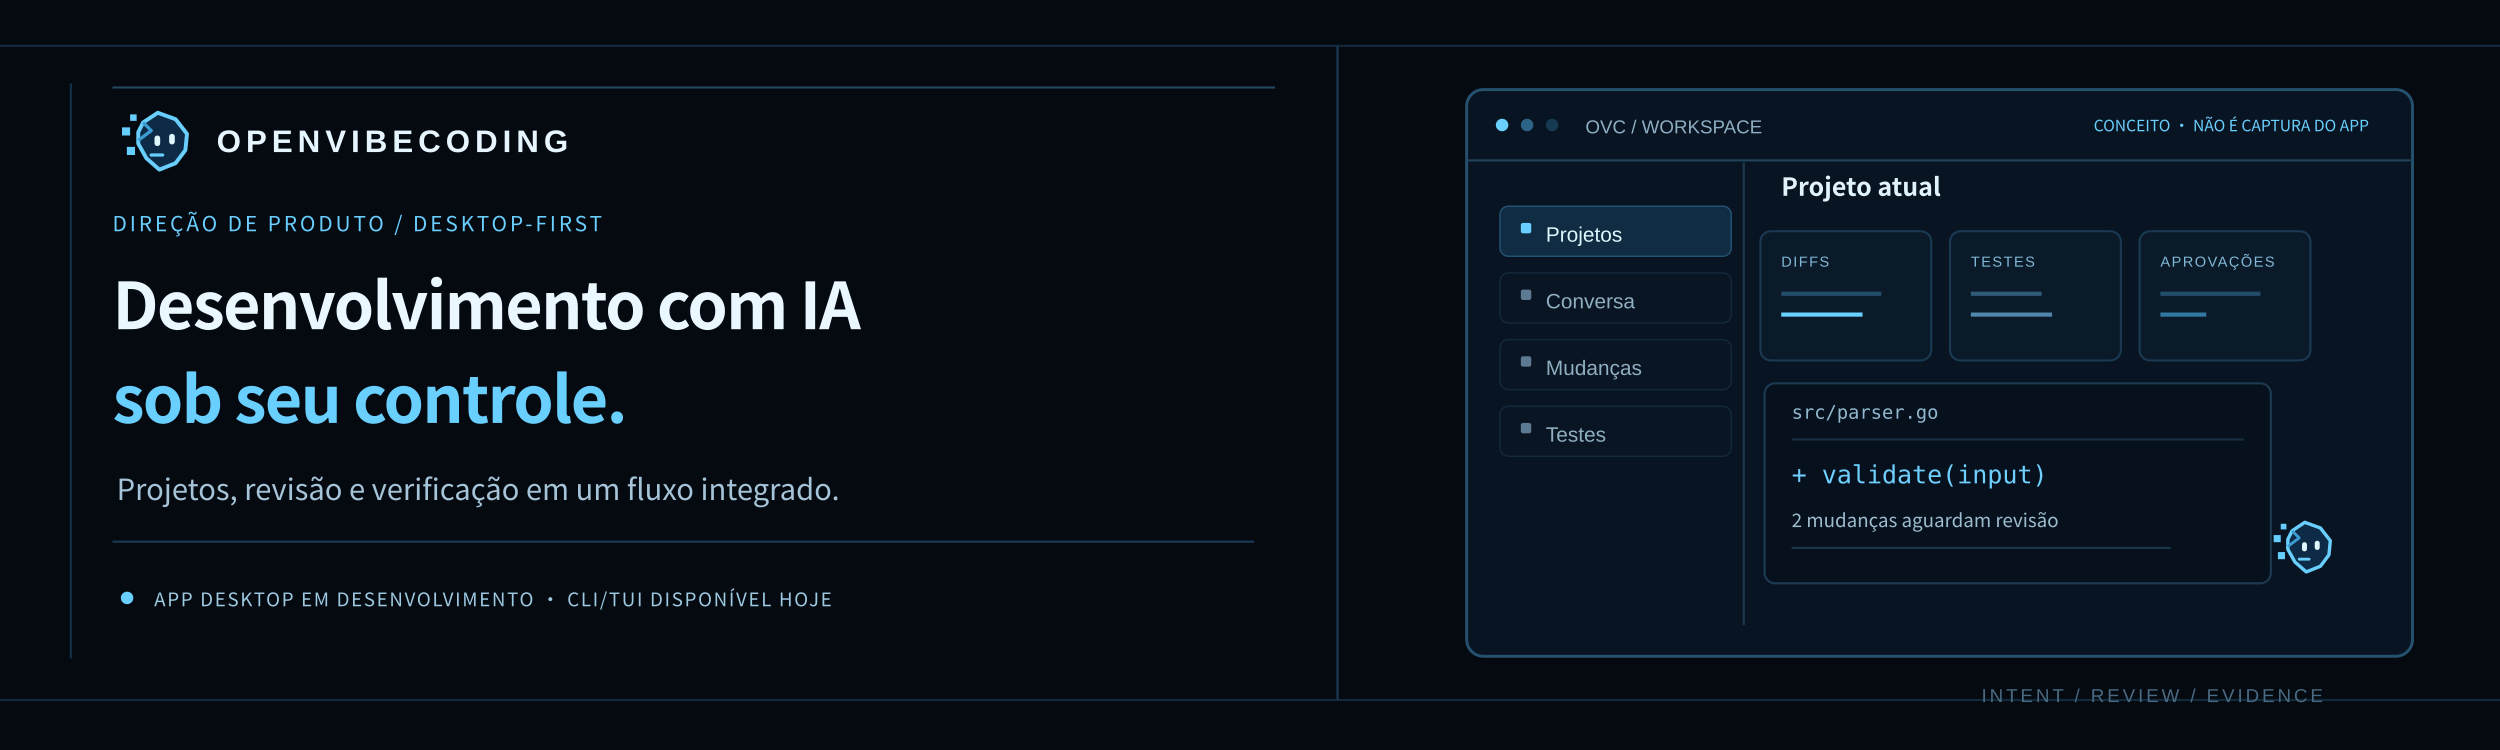
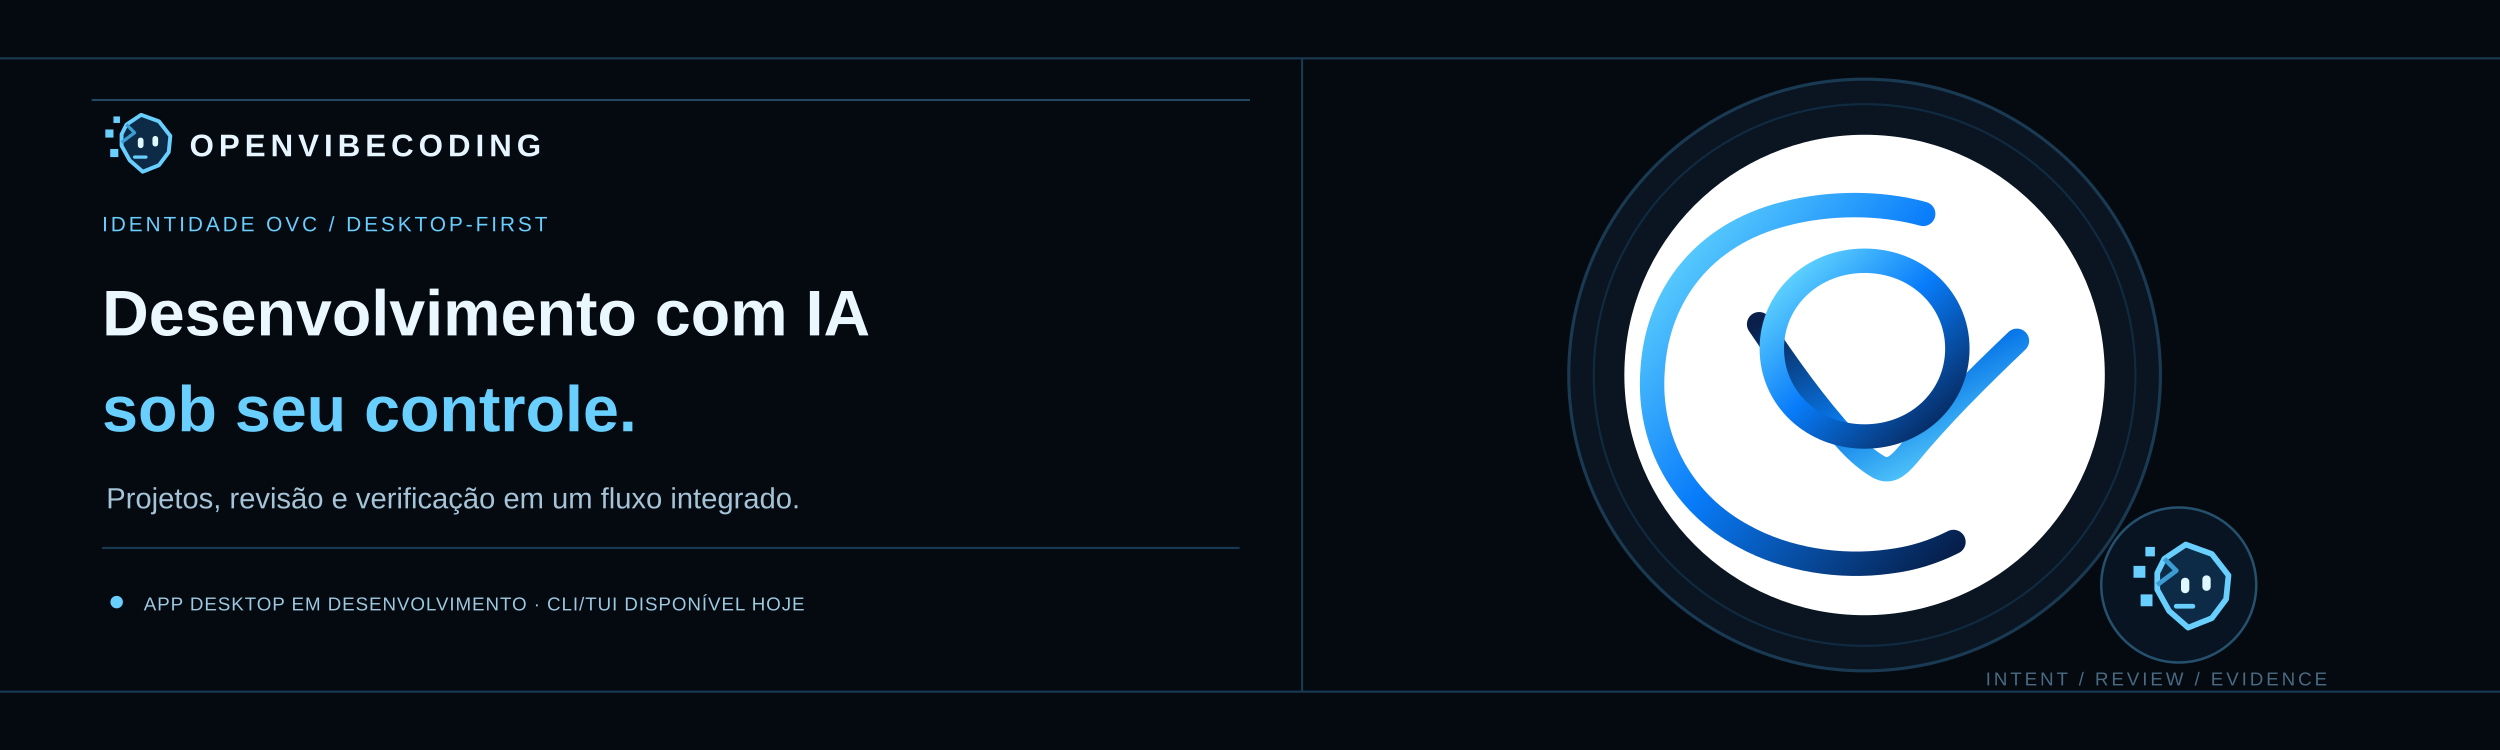
<svg xmlns="http://www.w3.org/2000/svg" width="1200" height="360" viewBox="0 0 1200 360" role="img" aria-labelledby="title desc">
+   <defs>
+     <linearGradient id="line" x1="0" y1="0" x2="1" y2="0">
+       <stop stop-color="#69CFFF" />
+       <stop offset="1" stop-color="#0D2B46" />
+     </linearGradient>
+   </defs>
  <rect width="1200" height="360" fill="#050A11" />
-   <path d="M0 22H1200M0 336H1200" stroke="#132A3C" stroke-width="1" />
-   <path d="M34 40V316" stroke="#153149" stroke-width="1" />
-   <path d="M642 22V336" stroke="#193A52" stroke-width="1" />
-   <path d="M54 42H612" stroke="#24465F" stroke-width="1" />
-   <g transform="translate(57 51) scale(0.78)">
-     <path d="M2 13h5v5H2zM7 5h4v4H7zM5 25h5v5H5z" fill="#66CEFF" />
+   <path d="M0 28H1200M0 332H1200M625 28V332" stroke="#193A52" stroke-width="1" />
+   <path d="M44 48H600" stroke="#24465F" />
+   <g transform="translate(49 52) scale(0.78)">
+     <path d="M2 13h5v5H2zM7 5h4v4H7zM5 25h5v5H5z" fill="#69CFFF" />
    <path d="M15 10 24 4 35 8 42 17 41 27 35 35 25 39 17 32 12 23 12 16Z" fill="#0D2B46" stroke="#69CFFF" stroke-width="2.4" stroke-linejoin="round" />
    <path d="M15 10 20 15 12 21" fill="none" stroke="#3B9DD4" stroke-width="2" stroke-linejoin="round" />
    <rect x="22" y="18" width="3.5" height="6.5" rx="1.7" fill="#DFF7FF" />
    <rect x="31" y="17" width="3.5" height="6.5" rx="1.7" fill="#DFF7FF" />
    <path d="M20 30h7" stroke="#69CFFF" stroke-width="2" stroke-linecap="round" />
  </g>
-   <text x="104" y="73" font-family="Arial,sans-serif" font-size="15" font-weight="700" letter-spacing="2.4" fill="#E6F5FF">OPENVIBECODING</text>
-   <text x="54" y="111" font-family="'Noto Sans CJK SC','Microsoft YaHei',Arial,sans-serif" font-size="10" letter-spacing="1.4" fill="#69CFFF">DIREÇÃO DE PRODUTO / DESKTOP-FIRST</text>
-   <text x="54" y="158" font-family="'Noto Sans CJK SC','Microsoft YaHei',Arial,sans-serif" font-size="31" font-weight="700" letter-spacing="-0.8" fill="#EAF7FF">Desenvolvimento com IA</text>
-   <text x="54" y="203" font-family="'Noto Sans CJK SC','Microsoft YaHei',Arial,sans-serif" font-size="31" font-weight="700" letter-spacing="-0.8" fill="#69CFFF">sob seu controle.</text>
-   <text x="56" y="240" font-family="'Noto Sans CJK SC','Microsoft YaHei',Arial,sans-serif" font-size="14" fill="#A6C4D8">Projetos, revisão e verificação em um fluxo integrado.</text>
-   <path d="M54 260H602" stroke="#193A52" />
-   <circle cx="61" cy="287" r="3" fill="#69CFFF" />
-   <text x="74" y="291" font-family="'Noto Sans CJK SC','Microsoft YaHei',Arial,sans-serif" font-size="9" letter-spacing="0.8" fill="#9DC9E1">APP DESKTOP EM DESENVOLVIMENTO  ·  CLI/TUI DISPONÍVEL HOJE</text>
-   <g>
-     <rect x="704" y="43" width="454" height="272" rx="8" fill="#081421" stroke="#25516E" stroke-width="1.4" />
-     <path d="M704 77H1158" stroke="#21445D" />
-     <circle cx="721" cy="60" r="3" fill="#69CFFF" />
-     <circle cx="733" cy="60" r="3" fill="#2C6488" />
-     <circle cx="745" cy="60" r="3" fill="#173A53" />
-     <text x="761" y="64" font-family="Arial,sans-serif" font-size="9" fill="#8FAFC4">OVC / WORKSPACE</text>
-     <text x="1005" y="63" font-family="'Noto Sans CJK SC','Microsoft YaHei',Arial,sans-serif" font-size="7.5" fill="#69CFFF">CONCEITO · NÃO É CAPTURA DO APP</text>
-     <path d="M837 78V300" stroke="#1C3A50" />
-     <rect x="720" y="99" width="111" height="24" rx="4" fill="#0F2C42" stroke="#235273" stroke-width="0.7" />
-     <rect x="730" y="107" width="5" height="5" rx="1" fill="#69CFFF" />
-     <text x="742" y="116" font-family="Arial,'Noto Sans CJK SC',sans-serif" font-size="10" fill="#DFF7FF">Projetos</text>
-     <rect x="720" y="131" width="111" height="24" rx="4" fill="#091522" stroke="#13283A" stroke-width="0.7" />
-     <rect x="730" y="139" width="5" height="5" rx="1" fill="#5C7A91" />
-     <text x="742" y="148" font-family="Arial,'Noto Sans CJK SC',sans-serif" font-size="10" fill="#8FAEC1">Conversa</text>
-     <rect x="720" y="163" width="111" height="24" rx="4" fill="#091522" stroke="#13283A" stroke-width="0.7" />
-     <rect x="730" y="171" width="5" height="5" rx="1" fill="#5C7A91" />
-     <text x="742" y="180" font-family="Arial,'Noto Sans CJK SC',sans-serif" font-size="10" fill="#8FAEC1">Mudanças</text>
-     <rect x="720" y="195" width="111" height="24" rx="4" fill="#091522" stroke="#13283A" stroke-width="0.7" />
-     <rect x="730" y="203" width="5" height="5" rx="1" fill="#5C7A91" />
-     <text x="742" y="212" font-family="Arial,'Noto Sans CJK SC',sans-serif" font-size="10" fill="#8FAEC1">Testes</text>
-     <text x="855" y="94" font-family="'Noto Sans CJK SC','Microsoft YaHei',Arial,sans-serif" font-size="12" font-weight="600" fill="#E1F3FC">Projeto atual</text>
-     <rect x="845" y="111" width="82" height="62" rx="5" fill="#0B1A29" stroke="#1A3A53" />
-     <text x="855" y="128" font-family="Arial,sans-serif" font-size="7" letter-spacing="0.7" fill="#80B8D7">DIFFS</text>
-     <path d="M855 141h48" stroke="#234D6A" stroke-width="2" />
-     <path d="M855 151h39" stroke="#69CFFF" stroke-width="2" />
-     <rect x="936" y="111" width="82" height="62" rx="5" fill="#0B1A29" stroke="#1A3A53" />
-     <text x="946" y="128" font-family="Arial,sans-serif" font-size="7" letter-spacing="0.7" fill="#80B8D7">TESTES</text>
-     <path d="M946 141h34" stroke="#2F5B79" stroke-width="2" />
-     <path d="M946 151h39" stroke="#4F86AA" stroke-width="2" />
-     <rect x="1027" y="111" width="82" height="62" rx="5" fill="#0B1A29" stroke="#1A3A53" />
-     <text x="1037" y="128" font-family="Arial,sans-serif" font-size="7" letter-spacing="0.7" fill="#80B8D7">APROVAÇÕES</text>
-     <path d="M1037 141h48" stroke="#234D6A" stroke-width="2" />
-     <path d="M1037 151h22" stroke="#3278A5" stroke-width="2" />
-     <rect x="847" y="184" width="243" height="96" rx="5" fill="#07111D" stroke="#1C3B52" />
-     <text x="860" y="201" font-family="monospace" font-size="9" fill="#91B8CE">src/parser.go</text>
-     <path d="M860 211H1077" stroke="#172F43" />
-     <text x="860" y="232" font-family="monospace" font-size="12" fill="#6FD0FF">+ validate(input)</text>
-     <text x="860" y="253" font-family="'Noto Sans CJK SC','Microsoft YaHei',Arial,sans-serif" font-size="9" fill="#9DBDCF">2 mudanças aguardam revisão</text>
-     <path d="M860 263H1042" stroke="#19374C" />
-     <g transform="translate(1090 248) scale(0.68)">
-       <path d="M2 13h5v5H2zM7 5h4v4H7zM5 25h5v5H5z" fill="#66CEFF" />
+   <text x="91" y="75" font-family="Arial,sans-serif" font-size="15" font-weight="700" letter-spacing="2.4" fill="#E6F5FF">OPENVIBECODING</text>
+   <text x="49" y="111" font-family="Arial,sans-serif" font-size="10" letter-spacing="1.4" fill="#69CFFF">IDENTIDADE OVC / DESKTOP-FIRST</text>
+   <text x="49" y="161" font-family="Arial,sans-serif" font-size="31" font-weight="700" fill="#EAF7FF">Desenvolvimento com IA</text>
+   <text x="49" y="207" font-family="Arial,sans-serif" font-size="31" font-weight="700" fill="#69CFFF">sob seu controle.</text>
+   <text x="51" y="244" font-family="Arial,sans-serif" font-size="14" fill="#A6C4D8">Projetos, revisão e verificação em um fluxo integrado.</text>
+   <path d="M49 263H595" stroke="#193A52" />
+   <circle cx="56" cy="289" r="3" fill="#69CFFF" />
+   <text x="69" y="293" font-family="Arial,sans-serif" font-size="9" letter-spacing="0.45" fill="#9DC9E1">APP DESKTOP EM DESENVOLVIMENTO · CLI/TUI DISPONÍVEL HOJE</text>
+   <circle cx="895" cy="180" r="142" fill="#0A1521" stroke="#193A52" stroke-width="1.5" />
+   <circle cx="895" cy="180" r="130" fill="none" stroke="#102B41" stroke-width="1" />
+   <g transform="translate(775 60) scale(.46875)">
+     <defs>
+       <linearGradient id="blue" x1="0" y1="0" x2="1" y2="1">
+         <stop offset="0" stop-color="#72E4FF" />
+         <stop offset=".48" stop-color="#087CFA" />
+         <stop offset="1" stop-color="#061C46" />
+       </linearGradient>
+       <linearGradient id="shade" x1="0" y1="0" x2=".9" y2="1">
+         <stop offset="0" stop-color="#0A204A" />
+         <stop offset=".52" stop-color="#0877E8" />
+         <stop offset="1" stop-color="#68DFFF" />
+       </linearGradient>
+     </defs>
+     <circle cx="256" cy="256" r="246" fill="#FFFFFF" />
+     <path d="M316 91 C272 79 220 79 174 91 C91 112 44 174 39 250 C33 326 72 389 132 421 C175 445 231 454 281 447 C306 444 327 437 347 427" fill="none" stroke="url(#blue)" stroke-width="25" stroke-linecap="round" stroke-linejoin="round" />
+     <path d="M148 204 C177 247 205 287 239 324 C250 336 260 344 270 350 C281 356 289 351 300 338 C333 298 370 261 412 221" fill="none" stroke="url(#shade)" stroke-width="25" stroke-linecap="round" stroke-linejoin="round" />
+     <path d="M256 139 C309 139 351 178 351 229 C351 280 309 319 256 319 C203 319 161 280 161 229 C161 178 203 139 256 139Z" fill="none" stroke="url(#blue)" stroke-width="25" stroke-linejoin="round" />
+   </g>
+   <g transform="translate(1017 252) scale(1.2)">
+     <circle cx="24" cy="24" r="31" fill="#081421" stroke="#25516E" />
+     <g transform="translate(4 4) scale(0.95)">
+       <path d="M2 13h5v5H2zM7 5h4v4H7zM5 25h5v5H5z" fill="#69CFFF" />
      <path d="M15 10 24 4 35 8 42 17 41 27 35 35 25 39 17 32 12 23 12 16Z" fill="#0D2B46" stroke="#69CFFF" stroke-width="2.4" stroke-linejoin="round" />
      <path d="M15 10 20 15 12 21" fill="none" stroke="#3B9DD4" stroke-width="2" stroke-linejoin="round" />
      <rect x="22" y="18" width="3.5" height="6.5" rx="1.7" fill="#DFF7FF" />
      <rect x="31" y="17" width="3.5" height="6.5" rx="1.7" fill="#DFF7FF" />
      <path d="M20 30h7" stroke="#69CFFF" stroke-width="2" stroke-linecap="round" />
    </g>
  </g>
-   <text x="1115" y="337" text-anchor="end" font-family="Arial,sans-serif" font-size="9" letter-spacing="1.4" fill="#496A82">INTENT / REVIEW / EVIDENCE</text>
+   <text x="1117" y="329" text-anchor="end" font-family="Arial,sans-serif" font-size="9" letter-spacing="1.4" fill="#496A82">INTENT / REVIEW / EVIDENCE</text>
</svg>
